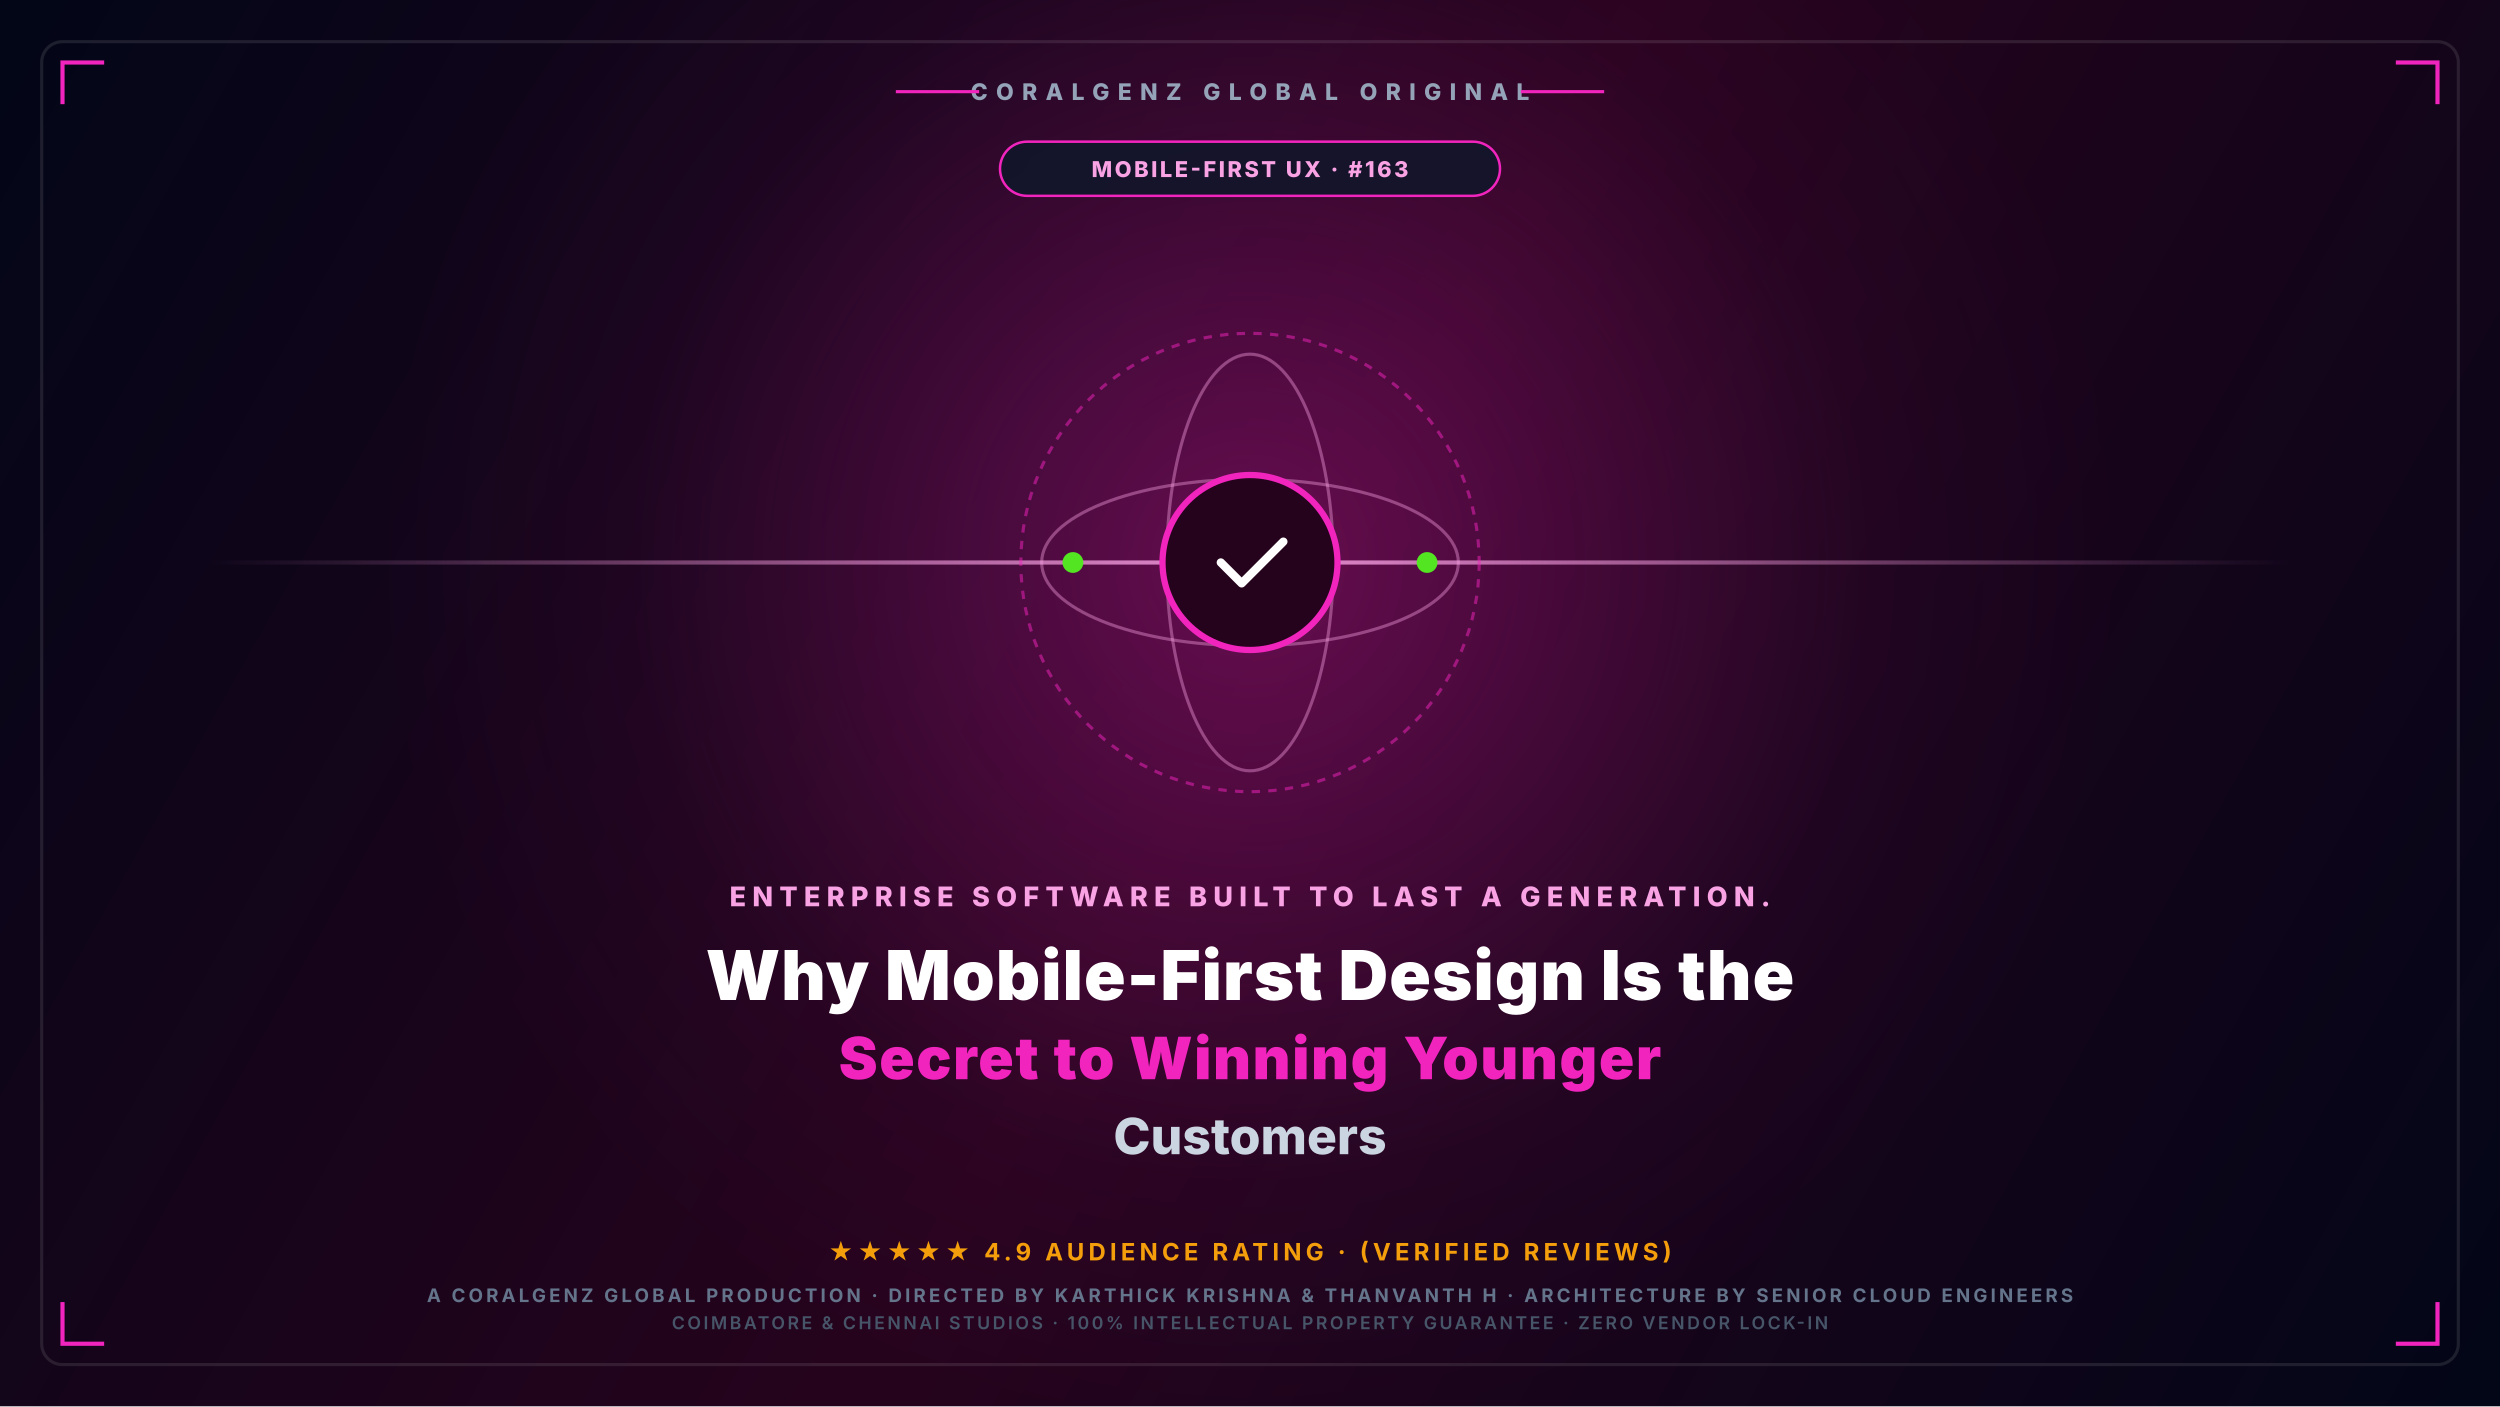
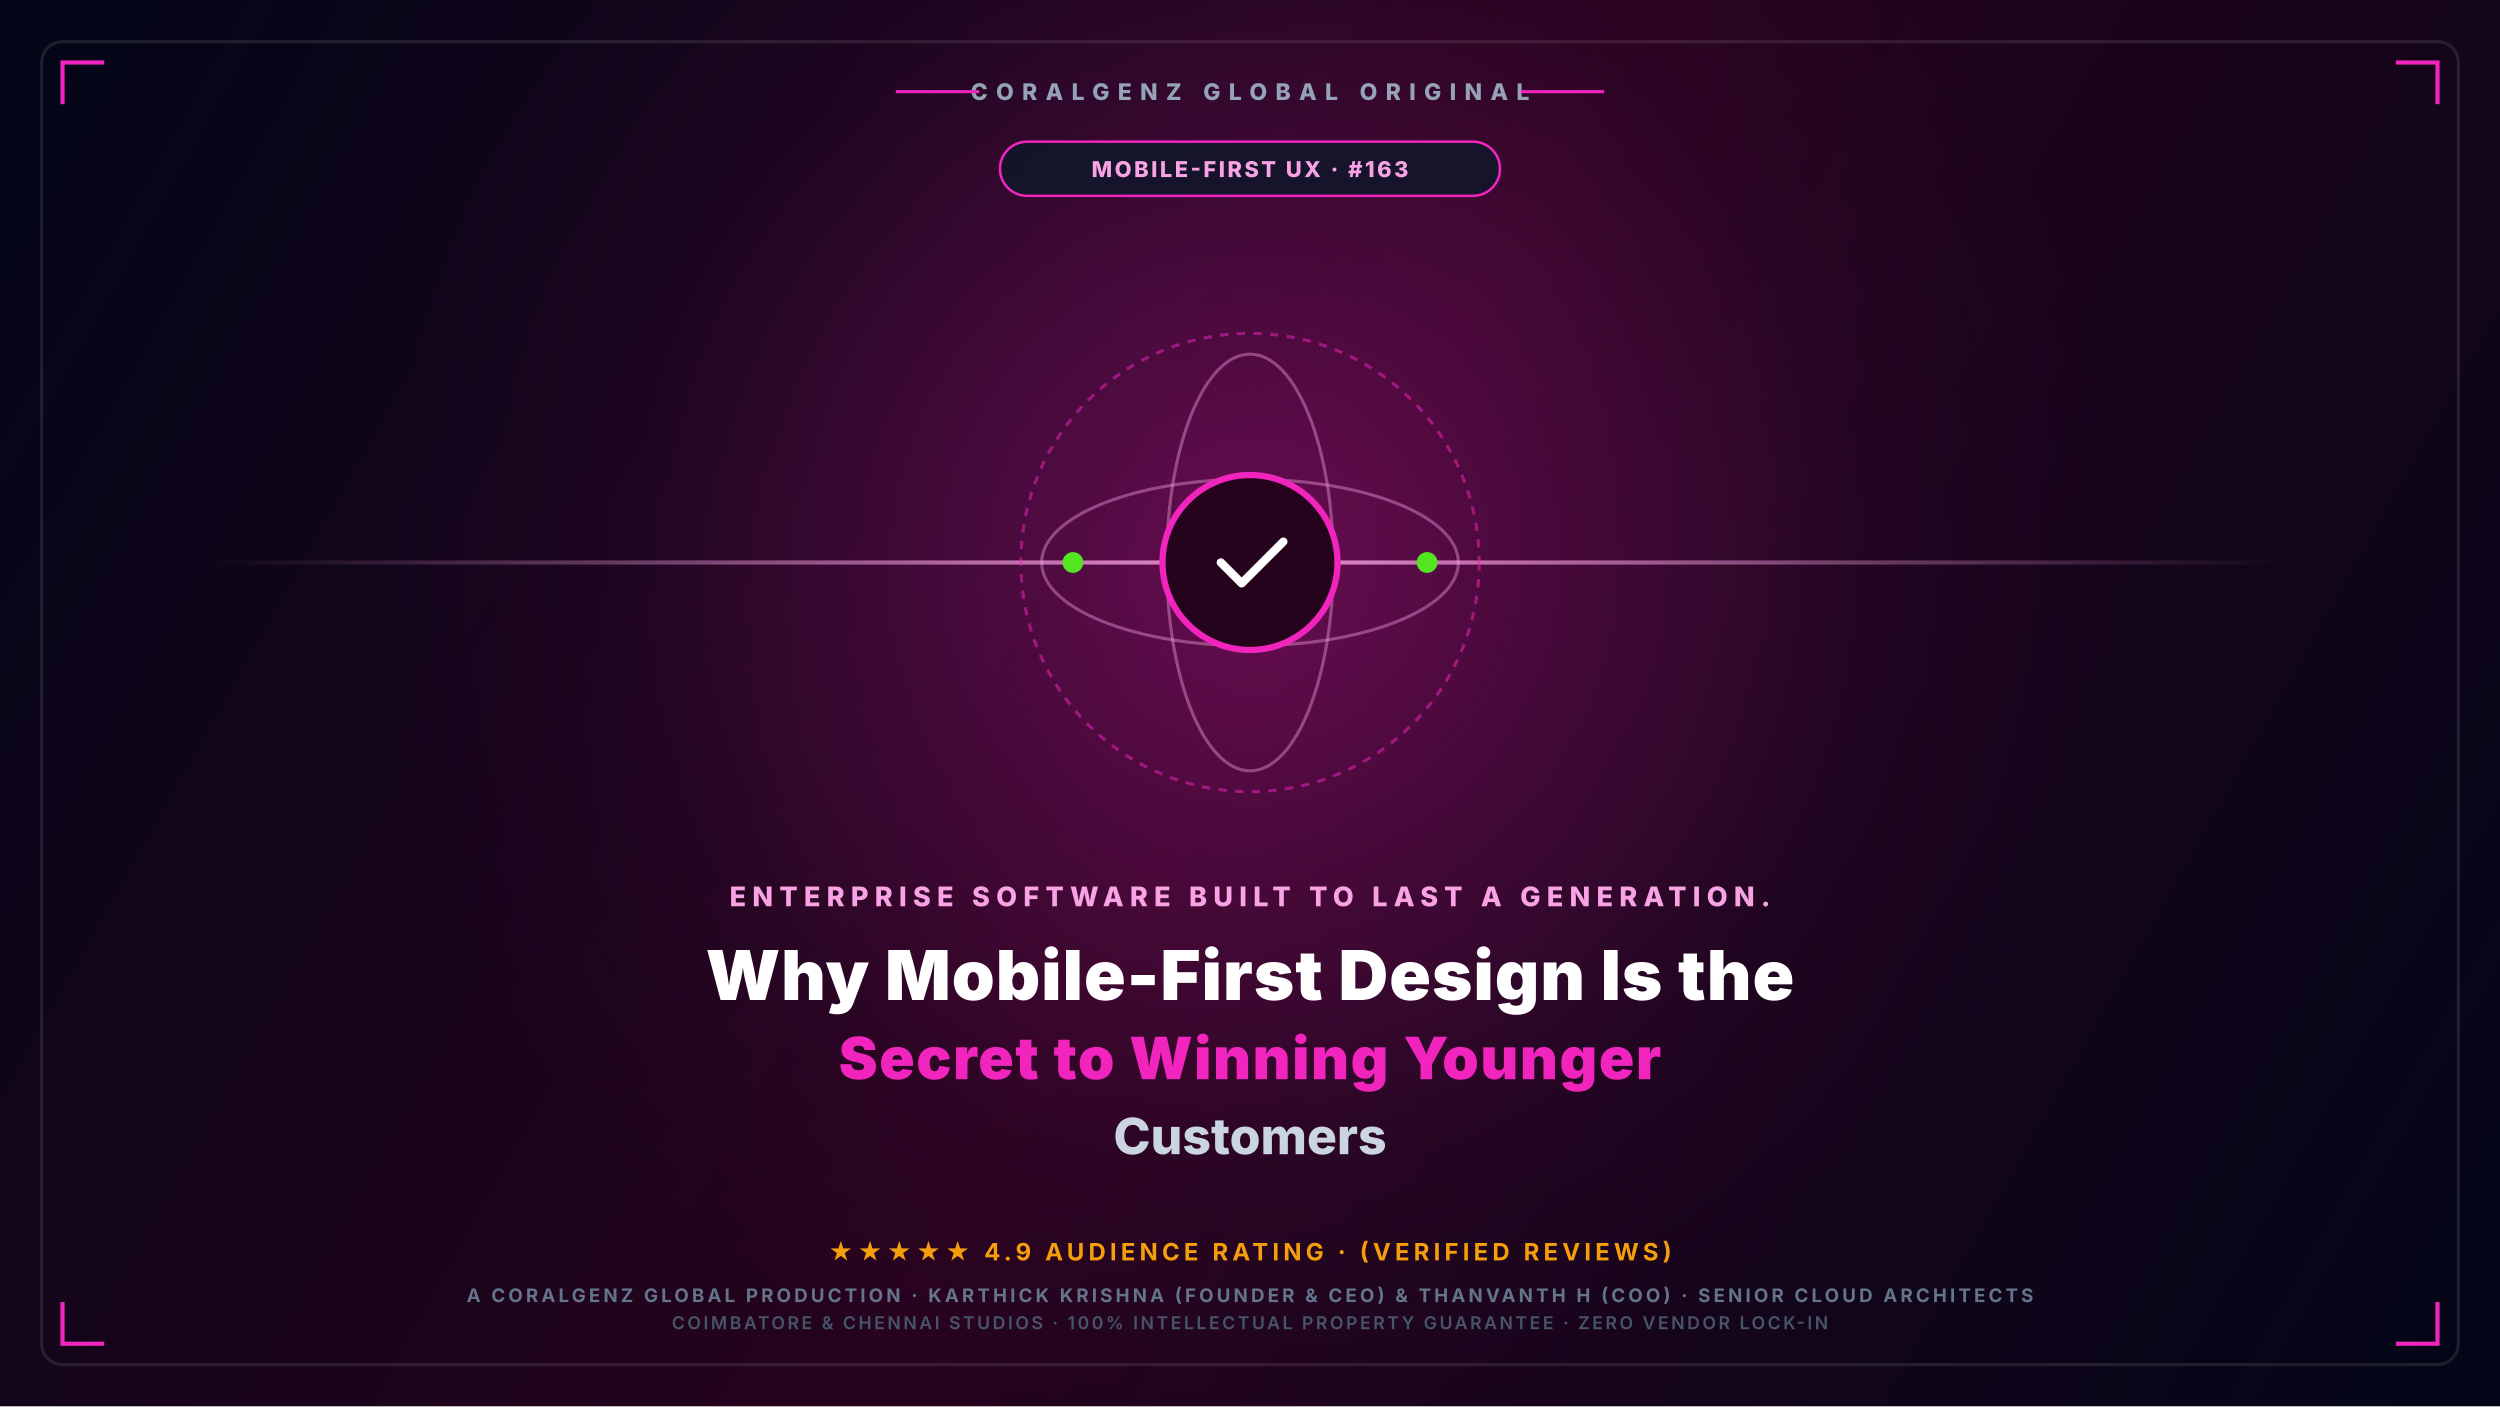
<svg xmlns="http://www.w3.org/2000/svg" width="1200" height="675" viewBox="0 0 1200 675" fill="none">
  <defs>
    <linearGradient id="bg-163" x1="0" y1="0" x2="1200" y2="675" gradientUnits="userSpaceOnUse">
      <stop stop-color="#020617" />
      <stop offset="0.5" stop-color="#26031d" />
      <stop offset="1" stop-color="#020617" />
    </linearGradient>
    <radialGradient id="spot-163" cx="600" cy="270" r="420" gradientUnits="userSpaceOnUse">
      <stop stop-color="#f224be" stop-opacity="0.32" />
      <stop offset="0.7" stop-color="#f224be" stop-opacity="0.04" />
      <stop offset="1" stop-color="#f224be" stop-opacity="0" />
    </radialGradient>
    <linearGradient id="flare-163" x1="100" y1="270" x2="1100" y2="270" gradientUnits="userSpaceOnUse">
      <stop stop-color="#f9a2e4" stop-opacity="0" />
      <stop offset="0.5" stop-color="#f9a2e4" stop-opacity="0.85" />
      <stop offset="1" stop-color="#f9a2e4" stop-opacity="0" />
    </linearGradient>
  </defs>
  <rect width="1200" height="675" fill="url(#bg-163)" />
  <rect width="1200" height="675" fill="url(#spot-163)" />
  <line x1="80" y1="270" x2="1120" y2="270" stroke="url(#flare-163)" stroke-width="2" />
  <text x="600" y="48" font-family="'Inter', sans-serif" font-size="11" font-weight="800" fill="#94a3b8" letter-spacing="4" text-anchor="middle">CORALGENZ GLOBAL ORIGINAL</text>
  <line x1="430" y1="44" x2="470" y2="44" stroke="#f224be" stroke-width="1.5" />
  <line x1="730" y1="44" x2="770" y2="44" stroke="#f224be" stroke-width="1.5" />
  <g transform="translate(600, 68)">
    <rect x="-120" y="0" width="240" height="26" rx="13" fill="rgba(15, 23, 42, 0.85)" stroke="#f224be" stroke-width="1.2" />
    <text x="0" y="17" font-family="'Inter', sans-serif" font-size="10.5" font-weight="800" fill="#f9a2e4" letter-spacing="1.2" text-anchor="middle">MOBILE-FIRST UX · #163</text>
  </g>
  <g transform="translate(600, 270)">
    <circle cx="0" cy="0" r="110" stroke="#f224be" stroke-width="1.5" stroke-dasharray="4 4" opacity="0.5" />
    <ellipse cx="0" cy="0" rx="100" ry="40" stroke="#f9a2e4" stroke-width="1.5" opacity="0.4" />
    <ellipse cx="0" cy="0" rx="40" ry="100" stroke="#f9a2e4" stroke-width="1.5" opacity="0.4" />
    <circle cx="0" cy="0" r="42" fill="#26031d" stroke="#f224be" stroke-width="3" />
    <path d="M -14 0 L -4 10 L 16 -10" stroke="#ffffff" stroke-width="4" stroke-linecap="round" stroke-linejoin="round" />
    <circle cx="-85" cy="0" r="5" fill="#53e522" />
    <circle cx="85" cy="0" r="5" fill="#53e522" />
  </g>
  <text x="600" y="435" font-family="'Inter', sans-serif" font-size="13" font-weight="800" fill="#f9a2e4" letter-spacing="3" text-anchor="middle">ENTERPRISE SOFTWARE BUILT TO LAST A GENERATION.</text>
  <g transform="translate(600, 480)">
    <text x="0" y="0" font-family="'Satoshi', 'Inter', sans-serif" font-size="33" font-weight="900" fill="#ffffff" letter-spacing="0.5" text-anchor="middle">Why Mobile-First Design Is the</text>
    <text x="0" y="38" font-family="'Satoshi', 'Inter', sans-serif" font-size="28" font-weight="900" fill="#f224be" letter-spacing="0.8" text-anchor="middle">Secret to Winning Younger</text>
    <text x="0" y="74" font-family="Satoshi, Inter, sans-serif" font-size="24" font-weight="800" fill="#cbd5e1" text-anchor="middle">Customers</text>
  </g>
  <g transform="translate(600, 605)">
    <text x="0" y="0" font-family="'Inter', sans-serif" font-size="11.5" font-weight="700" fill="#f59e0b" letter-spacing="2" text-anchor="middle">★★★★★ 4.9 AUDIENCE RATING · (VERIFIED REVIEWS)</text>
-     <text x="0" y="20" font-family="'Inter', sans-serif" font-size="9" font-weight="700" fill="#64748b" letter-spacing="1.5" text-anchor="middle">A CORALGENZ GLOBAL PRODUCTION · DIRECTED BY KARTHICK KRISHNA &amp; THANVANTH H · ARCHITECTURE BY SENIOR CLOUD ENGINEERS</text>
+     <text x="0" y="20" font-family="'Inter', sans-serif" font-size="9" font-weight="700" fill="#64748b" letter-spacing="1.5" text-anchor="middle">A CORALGENZ GLOBAL PRODUCTION · KARTHICK KRISHNA (FOUNDER &amp; CEO) &amp; THANVANTH H (COO) · SENIOR CLOUD ARCHITECTS</text>
    <text x="0" y="33" font-family="'Inter', sans-serif" font-size="8.5" font-weight="600" fill="#475569" letter-spacing="1.2" text-anchor="middle">COIMBATORE &amp; CHENNAI STUDIOS · 100% INTELLECTUAL PROPERTY GUARANTEE · ZERO VENDOR LOCK-IN</text>
  </g>
  <rect x="20" y="20" width="1160" height="635" rx="10" stroke="rgba(255, 255, 255, 0.1)" stroke-width="1.5" fill="none" />
  <path d="M 30 50 V 30 H 50" stroke="#f224be" stroke-width="2" fill="none" />
  <path d="M 1170 50 V 30 H 1150" stroke="#f224be" stroke-width="2" fill="none" />
  <path d="M 30 625 V 645 H 50" stroke="#f224be" stroke-width="2" fill="none" />
  <path d="M 1170 625 V 645 H 1150" stroke="#f224be" stroke-width="2" fill="none" />
</svg>
